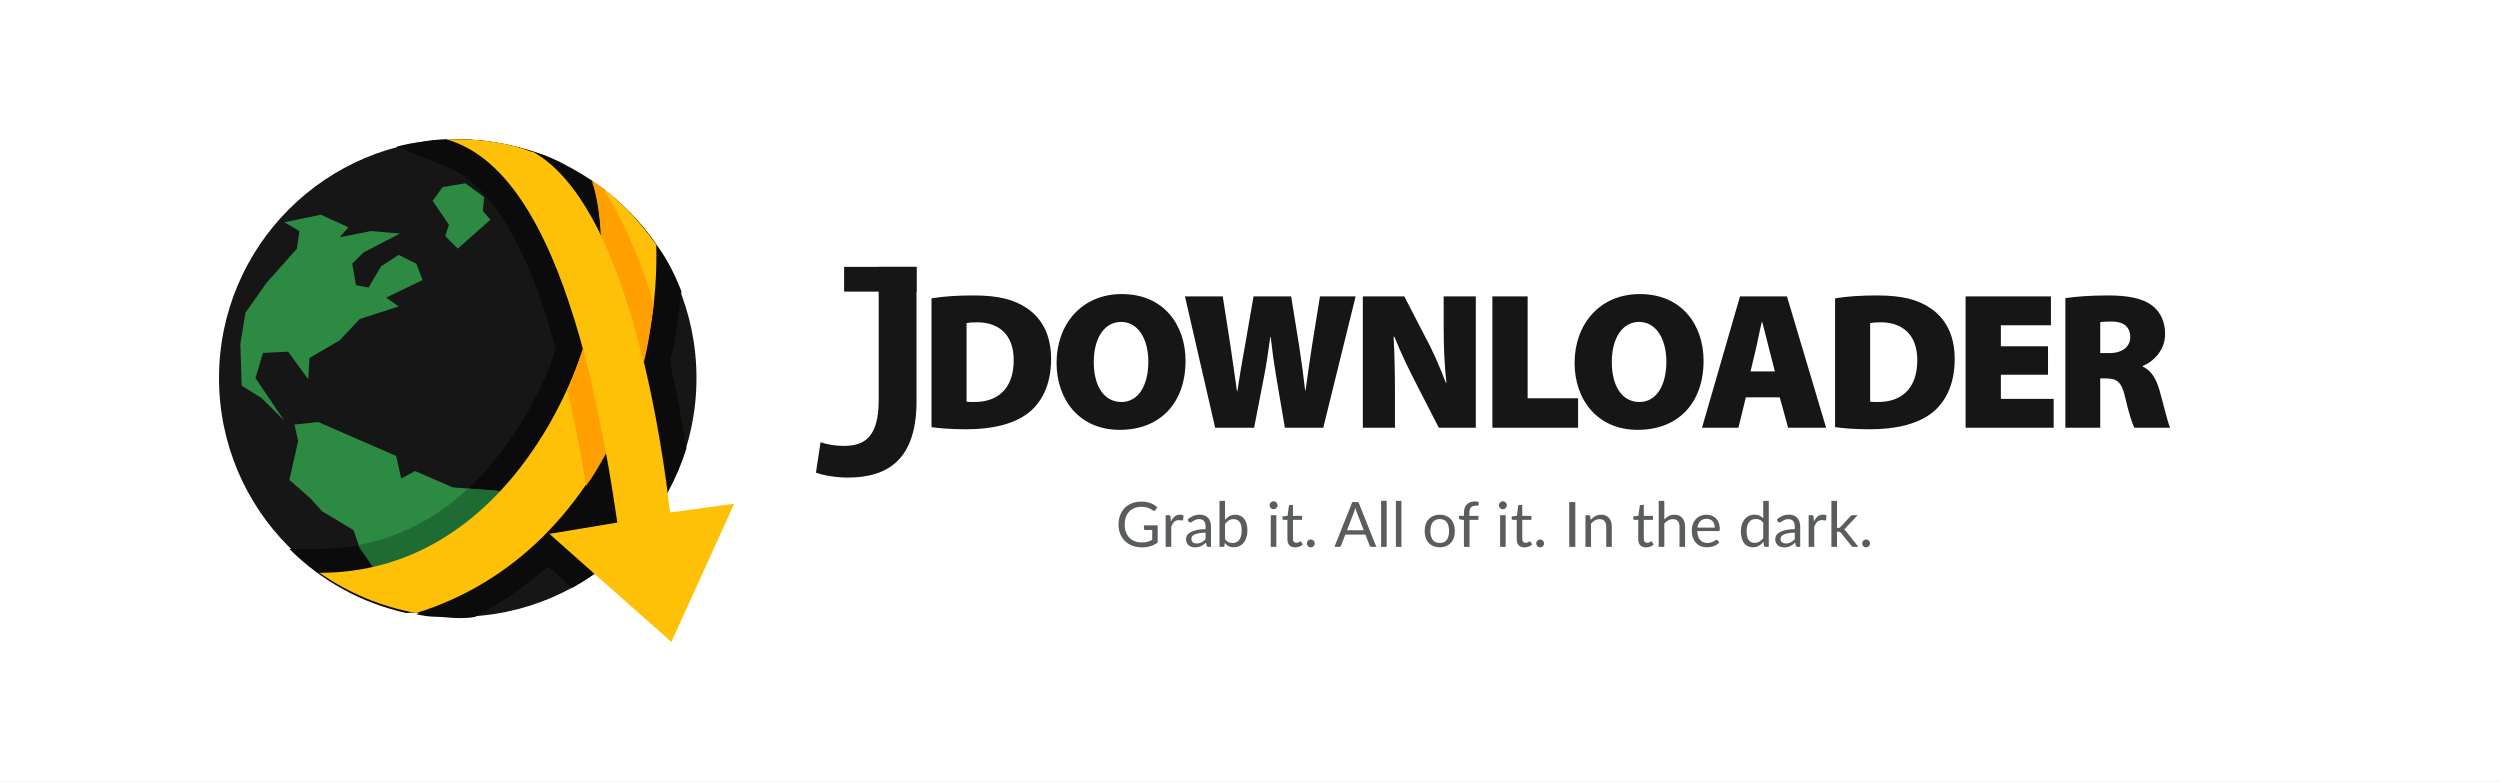
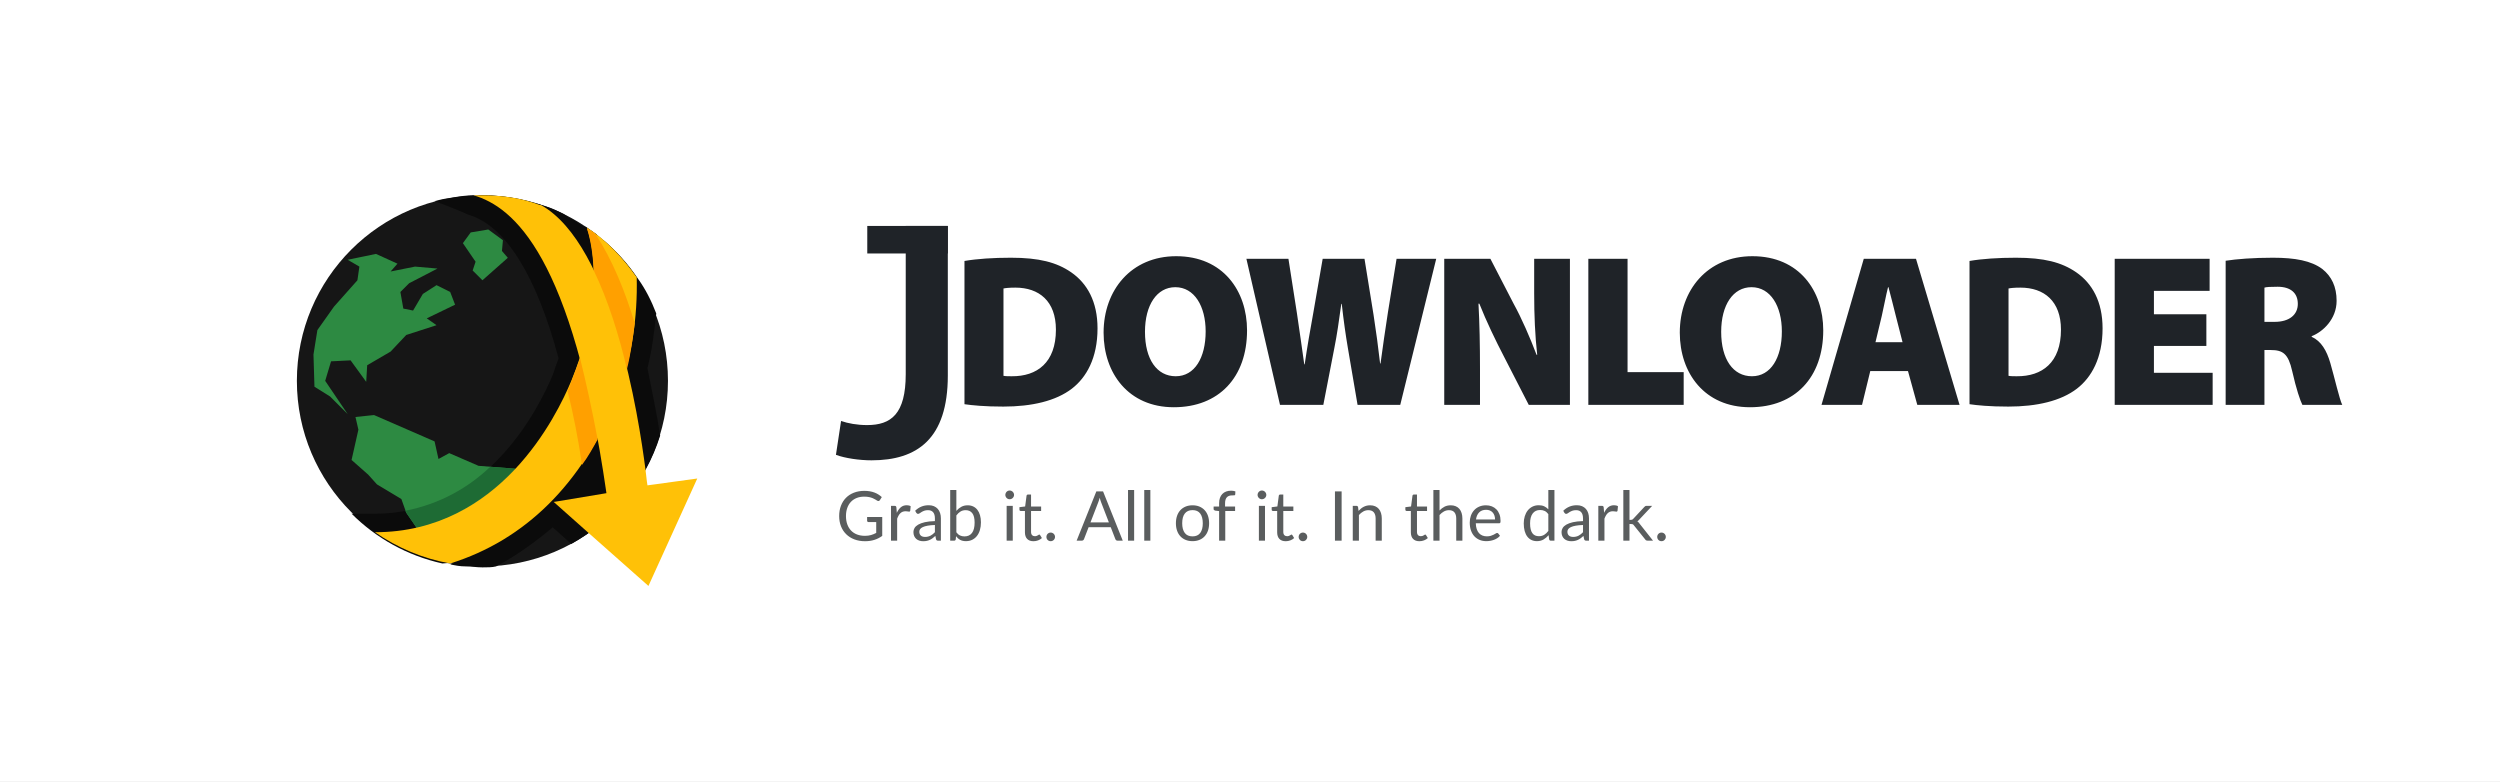
<svg xmlns="http://www.w3.org/2000/svg" width="1600" height="500" viewBox="0 0 1600 500" role="img" aria-label="JDownloader">
  <rect width="1600" height="500" fill="#ffffff" />
-   <svg x="108.0" y="57.0" width="386" height="386" viewBox="0 0 48 48">
+   <svg x="165.0" y="100.0" width="300" height="300" viewBox="0 0 48 48">
    <path fill="#161616" d="M23 4A19 19 0 1 0 23 42A19 19 0 1 0 23 4Z" />
    <path fill="#0b0b0b" d="M30.2,38l1.9,1.7c4.3-2.4,7.6-6.3,9.1-11.1c-0.3-2-0.8-4.4-1.3-6.9c0.5-2,0.7-3.8,0.9-5.6c-0.5-1.3-1.1-2.5-1.9-3.6c0,0,0,0,0,0c-1-1.5-2.2-2.8-3.5-3.9c-0.2,0-0.5-0.2-0.7-0.6c-0.3-0.2-0.6-0.4-0.9-0.6c0,0,0,0,0,0c0,0,0,0,0,0c-0.1-0.1-0.3-0.2-0.4-0.2c0,0,0,0,0,0c-0.4-0.2-0.8-0.5-1.1-0.7c-0.2-0.1-0.5-0.2-0.7-0.4c-0.1-0.1-0.2-0.1-0.3-0.2c0,0,0,0,0,0l0,0c-0.6-0.3-1.2-0.6-1.9-0.8c0,0,0,0,0,0C27.2,4.4,25.2,4,23,4c-0.1,0-0.2,0-0.3,0c-0.2,0.1-0.4,0.1-0.6,0c0,0,0,0,0,0c-0.7,0-1.4,0.1-2,0.2c0,0,0,0,0,0c-0.7,0.1-1.3,0.2-2,0.4C20.3,5.4,21.6,6,21.6,6c3.7,1.1,6.9,6.1,9.2,14.7c-0.2,0.5-0.4,1.1-0.6,1.7c-1.4,3.3-6.7,14.2-18.2,14.2l-2.4,0c0,0,0,0,0,0c2.5,2.5,5.7,4.3,9.3,5.1c1.1-0.1,1.5-0.1,0.8,0.1c0,0,0,0,0,0c0.5,0.1,1,0.2,1.6,0.2c0.6,0,1.1,0.1,1.7,0.1c0.5,0,1,0,1.4-0.1C26.5,40.9,28.4,39.5,30.2,38z" />
    <path fill="#2d8a42" d="M9.2,26.4l-1.8-1.8l-1.6-1l-0.1-3.3l0.4-2.5l1.7-2.4l2.4-2.7l0.2-1.4l-1.2-0.7l2.9-0.6l2.2,1l-0.7,0.8l2.5-0.5l2.3,0.2L15.5,13l-0.9,0.9l0.3,1.7l1,0.2l1-1.7l1.4-0.9l1.4,0.7l0.5,1.3l-2.9,1.4l1,0.7l-3.1,1L13.6,20l-2.4,1.4l-0.1,1.7l-1.6-2.2l-2,0.1l-0.6,2L9.2,26.4z M21.8,7.8l-0.8,1.1l1.3,1.9l-0.3,0.9l1,1l2.6-2.3l-0.6-0.7l0.1-1.1l-1.5-1.1L21.8,7.8z M14.7,35.1l0.5,1.4l1.1,1.6c4.3-1,7.6-3.4,10.1-6.1l-3.8-0.3l-3-1.3L18.5,31l-0.4-1.8l-6.2-2.7L10,26.7l0.3,1.3l-0.7,3.1l1.7,1.5l0.9,1L14.7,35.1z" />
    <path fill="#1e6b34" d="M26.4,32l-2.6-0.2c-2.2,2.1-5.1,3.8-8.7,4.5l0.1,0.2l1.1,1.6C20.6,37,24,34.6,26.4,32z" />
    <path fill="#FFC107" d="M36.7,24.9c1.6-4,2.2-8.5,2.1-12.5c-1.4-2-3.1-3.8-5.1-5.1c1.2,3.5,1,9.4-1.6,15.7c-1.5,3.6-7.3,15.5-20.1,15.5c2.3,1.6,4.9,2.7,7.7,3.2C27.4,39.3,33.2,33.5,36.7,24.9z" />
    <path fill="#FFC107" d="M45,33l-5,11l-6.1-5.4l-3.6-3.2l5.4-0.9C32.2,10.2,26.2,5.2,22.1,4c0.3,0,0.6,0,0.9,0c2.1,0,4.1,0.3,5.9,1L29,5c7.3,4.1,10,21.7,10.7,27.1c0.1,1,0.2,1.6,0.2,1.6L45,33z" />
    <path fill="#FFA000" d="M34.8,29c-0.5,0.9-1,1.8-1.6,2.6c-0.4-2.7-0.9-5.3-1.5-7.6c0.2-0.3,0.3-0.6,0.4-0.9c0.3-0.8,0.6-1.6,0.9-2.4C33.6,23.1,34.2,25.8,34.8,29z M38.6,17.1c-1-3.3-2.3-6.5-4-9.1c0,0-0.1-0.1-0.1-0.1c-0.3-0.2-0.5-0.4-0.8-0.5c0.4,1.2,0.6,2.6,0.7,4.3c1.5,3.1,2.6,6.7,3.4,10.1C38.2,20.2,38.4,18.6,38.6,17.1z" />
  </svg>
-   <g transform="translate(522.00 138.70) scale(0.65624)">
-     <path d="M61.50 178.80C61.50 213.90 48.60 223.50 27.60 223.50C18.90 223.50 10.80 222.00 4.80 219.90L0.30 249.60C8.40 252.60 21.00 254.40 31.50 254.40C71.40 254.40 98.40 235.80 98.40 180.00L98.40 48.90L61.50 48.90ZM113.00 205.20C119.46 206.15 130.67 207.29 147.01 207.29C172.09 207.29 193.18 202.35 207.24 191.52C219.78 181.83 229.66 164.92 229.66 138.70C229.66 115.14 220.54 99.18 206.48 89.49C193.75 80.75 178.36 76.76 153.66 76.76C138.46 76.76 123.83 77.71 113.00 79.61ZM147.20 103.74C148.91 103.36 152.33 102.98 157.65 102.98C178.36 102.98 193.18 114.76 193.18 139.84C193.18 168.72 176.65 180.88 154.42 180.69C152.14 180.69 148.91 180.69 147.20 180.31ZM298.63 75.43C259.30 75.43 234.98 105.07 234.98 142.50C234.98 178.03 256.83 207.86 296.54 207.86C336.06 207.86 360.76 181.64 360.76 140.41C360.76 106.02 339.86 75.43 298.63 75.43ZM297.87 102.60C314.59 102.60 324.47 119.32 324.47 141.36C324.47 164.54 314.78 180.69 298.25 180.69C281.72 180.69 271.27 165.87 271.27 141.74C271.27 118.18 281.72 102.60 297.87 102.60ZM427.64 205.77L437.33 155.80C439.61 144.40 441.32 132.43 443.41 117.23L443.79 117.23C445.50 132.43 447.21 144.40 449.11 155.61L457.66 205.77L495.09 205.77L526.63 77.71L491.86 77.71L484.26 124.83C481.98 139.84 479.70 155.04 477.80 169.48L477.42 169.48C475.71 154.85 474.00 141.74 471.72 127.11L463.74 77.71L427.07 77.71L418.90 124.83C416.05 140.41 413.39 155.80 411.30 170.24L410.92 170.24C409.02 157.13 406.74 140.03 404.46 125.21L397.05 77.71L360.19 77.71L389.64 205.77ZM565.01 205.77L565.01 174.42C565.01 153.52 564.63 134.33 563.68 117.04L564.44 117.04C570.52 132.43 578.88 149.72 585.91 163.21L607.76 205.77L643.86 205.77L643.86 77.71L612.51 77.71L612.51 107.92C612.51 127.11 613.27 144.97 615.17 161.88L614.60 161.88C608.90 146.87 601.49 129.77 594.46 117.04L574.13 77.71L533.66 77.71L533.66 205.77ZM660.00 205.77L743.60 205.77L743.60 177.08L694.39 177.08L694.39 77.71L660.00 77.71ZM803.84 75.43C764.51 75.43 740.19 105.07 740.19 142.50C740.19 178.03 762.04 207.86 801.75 207.86C841.27 207.86 865.97 181.64 865.97 140.41C865.97 106.02 845.07 75.43 803.84 75.43ZM803.08 102.60C819.80 102.60 829.68 119.32 829.68 141.36C829.68 164.54 819.99 180.69 803.46 180.69C786.93 180.69 776.48 165.87 776.48 141.74C776.48 118.18 786.93 102.60 803.08 102.60ZM940.26 176.13L948.43 205.77L985.48 205.77L947.29 77.71L901.50 77.71L864.45 205.77L899.98 205.77L907.20 176.13ZM911.76 150.86L917.27 127.87C918.98 120.65 920.88 110.01 922.78 102.60L923.16 102.60C925.25 110.01 927.72 120.65 929.62 127.87L935.51 150.86ZM994.22 205.20C1000.68 206.15 1011.89 207.29 1028.23 207.29C1053.31 207.29 1074.40 202.35 1088.46 191.52C1101.00 181.83 1110.88 164.92 1110.88 138.70C1110.88 115.14 1101.76 99.18 1087.70 89.49C1074.97 80.75 1059.58 76.76 1034.88 76.76C1019.68 76.76 1005.05 77.71 994.22 79.61ZM1028.42 103.74C1030.13 103.36 1033.55 102.98 1038.87 102.98C1059.58 102.98 1074.40 114.76 1074.40 139.84C1074.40 168.72 1057.87 180.88 1035.64 180.69C1033.36 180.69 1030.13 180.69 1028.42 180.31ZM1201.89 126.35L1155.91 126.35L1155.91 105.83L1204.74 105.83L1204.74 77.71L1121.52 77.71L1121.52 205.77L1207.40 205.77L1207.40 177.65L1155.91 177.65L1155.91 154.09L1201.89 154.09ZM1218.80 205.77L1252.81 205.77L1252.81 157.70L1258.32 157.70C1268.96 157.70 1273.71 160.93 1277.13 176.13C1280.74 192.09 1284.16 201.97 1286.06 205.77L1321.02 205.77C1318.55 200.83 1314.37 182.21 1310.57 169.10C1307.34 158.08 1302.59 149.91 1294.23 146.11L1294.23 145.54C1304.11 141.74 1316.08 130.53 1316.08 114.57C1316.08 102.22 1311.71 93.10 1303.54 86.64C1293.85 79.42 1279.79 76.76 1260.22 76.76C1243.12 76.76 1228.49 77.90 1218.80 79.42ZM1252.81 102.98C1254.52 102.41 1257.94 102.22 1264.40 102.22C1275.80 102.22 1282.07 107.73 1282.07 117.23C1282.07 126.73 1274.66 133.00 1261.74 133.00L1252.81 133.00Z" fill="#161616" />
-     <path d="M27.78 48.9 h70.62 v24.14 h-70.62 Z" fill="#161616" />
+   <g transform="translate(534.78 108.91) scale(0.72993)">
+     <path d="M61.50 178.80C61.50 213.90 48.60 223.50 27.60 223.50C18.90 223.50 10.80 222.00 4.80 219.90L0.30 249.60C8.40 252.60 21.00 254.40 31.50 254.40C71.40 254.40 98.40 235.80 98.40 180.00L98.40 48.90L61.50 48.90ZM113.00 205.20C119.46 206.15 130.67 207.29 147.01 207.29C172.09 207.29 193.18 202.35 207.24 191.52C219.78 181.83 229.66 164.92 229.66 138.70C229.66 115.14 220.54 99.18 206.48 89.49C193.75 80.75 178.36 76.76 153.66 76.76C138.46 76.76 123.83 77.71 113.00 79.61ZM147.20 103.74C148.91 103.36 152.33 102.98 157.65 102.98C178.36 102.98 193.18 114.76 193.18 139.84C193.18 168.72 176.65 180.88 154.42 180.69C152.14 180.69 148.91 180.69 147.20 180.31ZM298.63 75.43C259.30 75.43 234.98 105.07 234.98 142.50C234.98 178.03 256.83 207.86 296.54 207.86C336.06 207.86 360.76 181.64 360.76 140.41C360.76 106.02 339.86 75.43 298.63 75.43ZM297.87 102.60C314.59 102.60 324.47 119.32 324.47 141.36C324.47 164.54 314.78 180.69 298.25 180.69C281.72 180.69 271.27 165.87 271.27 141.74C271.27 118.18 281.72 102.60 297.87 102.60ZM427.64 205.77L437.33 155.80C439.61 144.40 441.32 132.43 443.41 117.23L443.79 117.23C445.50 132.43 447.21 144.40 449.11 155.61L457.66 205.77L495.09 205.77L526.63 77.71L491.86 77.71L484.26 124.83C481.98 139.84 479.70 155.04 477.80 169.48L477.42 169.48C475.71 154.85 474.00 141.74 471.72 127.11L463.74 77.71L427.07 77.71L418.90 124.83C416.05 140.41 413.39 155.80 411.30 170.24L410.92 170.24C409.02 157.13 406.74 140.03 404.46 125.21L397.05 77.71L360.19 77.71L389.64 205.77ZM565.01 205.77L565.01 174.42C565.01 153.52 564.63 134.33 563.68 117.04L564.44 117.04C570.52 132.43 578.88 149.72 585.91 163.21L607.76 205.77L643.86 205.77L643.86 77.71L612.51 77.71L612.51 107.92C612.51 127.11 613.27 144.97 615.17 161.88L614.60 161.88C608.90 146.87 601.49 129.77 594.46 117.04L574.13 77.71L533.66 77.71L533.66 205.77ZM660.00 205.77L743.60 205.77L743.60 177.08L694.39 177.08L694.39 77.71L660.00 77.71ZM803.84 75.43C764.51 75.43 740.19 105.07 740.19 142.50C740.19 178.03 762.04 207.86 801.75 207.86C841.27 207.86 865.97 181.64 865.97 140.41C865.97 106.02 845.07 75.43 803.84 75.43ZM803.08 102.60C819.80 102.60 829.68 119.32 829.68 141.36C829.68 164.54 819.99 180.69 803.46 180.69C786.93 180.69 776.48 165.87 776.48 141.74C776.48 118.18 786.93 102.60 803.08 102.60ZM940.26 176.13L948.43 205.77L985.48 205.77L947.29 77.71L901.50 77.71L864.45 205.77L899.98 205.77L907.20 176.13ZM911.76 150.86L917.27 127.87C918.98 120.65 920.88 110.01 922.78 102.60L923.16 102.60C925.25 110.01 927.72 120.65 929.62 127.87L935.51 150.86ZM994.22 205.20C1000.68 206.15 1011.89 207.29 1028.23 207.29C1053.31 207.29 1074.40 202.35 1088.46 191.52C1101.00 181.83 1110.88 164.92 1110.88 138.70C1110.88 115.14 1101.76 99.18 1087.70 89.49C1074.97 80.75 1059.58 76.76 1034.88 76.76C1019.68 76.76 1005.05 77.71 994.22 79.61ZM1028.42 103.74C1030.13 103.36 1033.55 102.98 1038.87 102.98C1059.58 102.98 1074.40 114.76 1074.40 139.84C1074.40 168.72 1057.87 180.88 1035.64 180.69C1033.36 180.69 1030.13 180.69 1028.42 180.31ZM1201.89 126.35L1155.91 126.35L1155.91 105.83L1204.74 105.83L1204.74 77.71L1121.52 77.71L1121.52 205.77L1207.40 205.77L1207.40 177.65L1155.91 177.65L1155.91 154.09L1201.89 154.09ZM1218.80 205.77L1252.81 205.77L1252.81 157.70L1258.32 157.70C1268.96 157.70 1273.71 160.93 1277.13 176.13C1280.74 192.09 1284.16 201.97 1286.06 205.77L1321.02 205.77C1318.55 200.83 1314.37 182.21 1310.57 169.10C1307.34 158.08 1302.59 149.91 1294.23 146.11L1294.23 145.54C1304.11 141.74 1316.08 130.53 1316.08 114.57C1316.08 102.22 1311.71 93.10 1303.54 86.64C1293.85 79.42 1279.79 76.76 1260.22 76.76C1243.12 76.76 1228.49 77.90 1218.80 79.42ZM1252.81 102.98C1254.52 102.41 1257.94 102.22 1264.40 102.22C1275.80 102.22 1282.07 107.73 1282.07 117.23C1282.07 126.73 1274.66 133.00 1261.74 133.00L1252.81 133.00Z" fill="#1f2328" />
+     <path d="M27.78 48.9 h70.62 v24.14 h-70.62 Z" fill="#1f2328" />
  </g>
-   <path d="M732.12 336.22L740.92 336.22L740.92 347.22Q738.76 348.78 736.31 349.55Q733.86 350.32 730.94 350.32L730.94 350.32Q727.48 350.32 724.70 349.25Q721.92 348.18 719.95 346.25Q717.98 344.32 716.92 341.62Q715.86 338.92 715.86 335.68L715.86 335.68Q715.86 332.40 716.89 329.70Q717.92 327.00 719.82 325.07Q721.72 323.14 724.44 322.08Q727.16 321.02 730.52 321.02L730.52 321.02Q732.22 321.02 733.68 321.27Q735.14 321.52 736.38 321.99Q737.62 322.46 738.68 323.13Q739.74 323.80 740.66 324.64L740.66 324.64L739.56 326.40Q739.30 326.80 738.89 326.91Q738.48 327.02 737.98 326.72L737.98 326.72Q737.50 326.44 736.88 326.04Q736.26 325.64 735.37 325.27Q734.48 324.90 733.27 324.64Q732.06 324.38 730.40 324.38L730.40 324.38Q727.98 324.38 726.02 325.17Q724.06 325.96 722.68 327.43Q721.30 328.90 720.56 330.99Q719.82 333.08 719.82 335.68L719.82 335.68Q719.82 338.38 720.59 340.51Q721.36 342.64 722.79 344.13Q724.22 345.62 726.26 346.40Q728.30 347.18 730.84 347.18L730.84 347.18Q732.84 347.18 734.39 346.73Q735.94 346.28 737.42 345.48L737.42 345.48L737.42 339.18L732.96 339.18Q732.58 339.18 732.35 338.96Q732.12 338.74 732.12 338.42L732.12 338.42L732.12 336.22ZM749.16 330.72L749.40 333.80Q750.36 331.72 751.76 330.55Q753.16 329.38 755.18 329.38L755.18 329.38Q755.82 329.38 756.41 329.52Q757.00 329.66 757.46 329.96L757.46 329.96L757.20 332.62Q757.08 333.12 756.60 333.12L756.60 333.12Q756.32 333.12 755.78 333.00Q755.24 332.88 754.56 332.88L754.56 332.88Q753.60 332.88 752.85 333.16Q752.10 333.44 751.51 333.99Q750.92 334.54 750.45 335.35Q749.98 336.16 749.60 337.20L749.60 337.20L749.60 350.00L746.02 350.00L746.02 329.74L748.06 329.74Q748.64 329.74 748.86 329.96Q749.08 330.18 749.16 330.72L749.16 330.72ZM771.56 345.08L771.56 340.88Q769.10 340.96 767.37 341.27Q765.64 341.58 764.55 342.08Q763.46 342.58 762.97 343.26Q762.48 343.94 762.48 344.78L762.48 344.78Q762.48 345.58 762.74 346.16Q763.00 346.74 763.45 347.11Q763.90 347.48 764.51 347.65Q765.12 347.82 765.82 347.82L765.82 347.82Q766.76 347.82 767.54 347.63Q768.32 347.44 769.01 347.08Q769.70 346.72 770.33 346.22Q770.96 345.72 771.56 345.08L771.56 345.08ZM760.70 333.74L760.06 332.60Q761.74 330.98 763.68 330.18Q765.62 329.38 767.98 329.38L767.98 329.38Q769.68 329.38 771.00 329.94Q772.32 330.50 773.22 331.50Q774.12 332.50 774.58 333.92Q775.04 335.34 775.04 337.04L775.04 337.04L775.04 350.00L773.46 350.00Q772.94 350.00 772.66 349.83Q772.38 349.66 772.22 349.16L772.22 349.16L771.82 347.24Q771.02 347.98 770.26 348.55Q769.50 349.12 768.66 349.51Q767.82 349.90 766.87 350.11Q765.92 350.32 764.76 350.32L764.76 350.32Q763.58 350.32 762.54 349.99Q761.50 349.66 760.73 349.00Q759.96 348.34 759.51 347.33Q759.06 346.32 759.06 344.94L759.06 344.94Q759.06 343.74 759.72 342.63Q760.38 341.52 761.86 340.66Q763.34 339.80 765.72 339.25Q768.10 338.70 771.56 338.62L771.56 338.62L771.56 337.04Q771.56 334.68 770.54 333.47Q769.52 332.26 767.56 332.26L767.56 332.26Q766.24 332.26 765.35 332.59Q764.46 332.92 763.81 333.33Q763.16 333.74 762.69 334.07Q762.22 334.40 761.76 334.40L761.76 334.40Q761.40 334.40 761.14 334.21Q760.88 334.02 760.70 333.74L760.70 333.74ZM784.04 335.32L784.04 345.12Q785.02 346.44 786.19 346.98Q787.36 347.52 788.76 347.52L788.76 347.52Q791.62 347.52 793.14 345.50Q794.66 343.48 794.66 339.48L794.66 339.48Q794.66 335.76 793.31 334.01Q791.96 332.26 789.46 332.26L789.46 332.26Q787.72 332.26 786.43 333.06Q785.14 333.86 784.04 335.32L784.04 335.32ZM784.04 320.54L784.04 332.66Q785.32 331.18 786.93 330.30Q788.54 329.42 790.64 329.42L790.64 329.42Q792.42 329.42 793.85 330.10Q795.28 330.78 796.28 332.07Q797.28 333.36 797.81 335.20Q798.34 337.04 798.34 339.34L798.34 339.34Q798.34 341.80 797.74 343.82Q797.14 345.84 796.01 347.27Q794.88 348.70 793.26 349.49Q791.64 350.28 789.62 350.28L789.62 350.28Q787.62 350.28 786.25 349.53Q784.88 348.78 783.86 347.40L783.86 347.40L783.68 349.24Q783.52 350.00 782.76 350.00L782.76 350.00L780.46 350.00L780.46 320.54L784.04 320.54ZM813.30 329.74L816.86 329.74L816.86 350.00L813.30 350.00L813.30 329.74ZM817.62 323.38L817.62 323.38Q817.62 323.90 817.41 324.35Q817.20 324.80 816.85 325.15Q816.50 325.50 816.03 325.70Q815.56 325.90 815.04 325.90L815.04 325.90Q814.52 325.90 814.07 325.70Q813.62 325.50 813.28 325.15Q812.94 324.80 812.74 324.35Q812.54 323.90 812.54 323.38L812.54 323.38Q812.54 322.86 812.74 322.39Q812.94 321.92 813.28 321.57Q813.62 321.22 814.07 321.02Q814.52 320.82 815.04 320.82L815.04 320.82Q815.56 320.82 816.03 321.02Q816.50 321.22 816.85 321.57Q817.20 321.92 817.41 322.39Q817.62 322.86 817.62 323.38ZM828.92 350.32L828.92 350.32Q826.52 350.32 825.23 348.98Q823.94 347.64 823.94 345.12L823.94 345.12L823.94 332.72L821.50 332.72Q821.18 332.72 820.96 332.53Q820.74 332.34 820.74 331.94L820.74 331.94L820.74 330.52L824.06 330.10L824.88 323.84Q824.94 323.54 825.15 323.35Q825.36 323.16 825.70 323.16L825.70 323.16L827.50 323.16L827.50 330.14L833.36 330.14L833.36 332.72L827.50 332.72L827.50 344.88Q827.50 346.16 828.12 346.78Q828.74 347.40 829.72 347.40L829.72 347.40Q830.28 347.40 830.69 347.25Q831.10 347.10 831.40 346.92Q831.70 346.74 831.91 346.59Q832.12 346.44 832.28 346.44L832.28 346.44Q832.56 346.44 832.78 346.78L832.78 346.78L833.82 348.48Q832.90 349.34 831.60 349.83Q830.30 350.32 828.92 350.32ZM836.44 347.80L836.44 347.80Q836.44 347.28 836.63 346.82Q836.82 346.36 837.15 346.02Q837.48 345.68 837.94 345.48Q838.40 345.28 838.92 345.28L838.92 345.28Q839.44 345.28 839.90 345.48Q840.36 345.68 840.70 346.02Q841.04 346.36 841.24 346.82Q841.44 347.28 841.44 347.80L841.44 347.80Q841.44 348.34 841.24 348.79Q841.04 349.24 840.70 349.58Q840.36 349.92 839.90 350.11Q839.44 350.30 838.92 350.30L838.92 350.30Q838.40 350.30 837.94 350.11Q837.48 349.92 837.15 349.58Q836.82 349.24 836.63 348.79Q836.44 348.34 836.44 347.80ZM862.08 339.36L872.78 339.36L868.28 327.70Q868.08 327.18 867.86 326.49Q867.64 325.80 867.44 325.02L867.44 325.02Q867.02 326.64 866.58 327.72L866.58 327.72L862.08 339.36ZM869.40 321.34L880.86 350.00L877.86 350.00Q877.34 350.00 877.02 349.74Q876.70 349.48 876.54 349.08L876.54 349.08L873.86 342.16L861.00 342.16L858.32 349.08Q858.20 349.44 857.86 349.72Q857.52 350.00 857.02 350.00L857.02 350.00L854.02 350.00L865.48 321.34L869.40 321.34ZM883.92 320.54L887.48 320.54L887.48 350.00L883.92 350.00L883.92 320.54ZM893.36 320.54L896.92 320.54L896.92 350.00L893.36 350.00L893.36 320.54ZM921.46 329.42L921.46 329.42Q923.68 329.42 925.46 330.16Q927.24 330.90 928.50 332.26Q929.76 333.62 930.43 335.55Q931.10 337.48 931.10 339.86L931.10 339.86Q931.10 342.26 930.43 344.18Q929.76 346.10 928.50 347.46Q927.24 348.82 925.46 349.55Q923.68 350.28 921.46 350.28L921.46 350.28Q919.22 350.28 917.43 349.55Q915.64 348.82 914.38 347.46Q913.12 346.10 912.45 344.18Q911.78 342.26 911.78 339.86L911.78 339.86Q911.78 337.48 912.45 335.55Q913.12 333.62 914.38 332.26Q915.64 330.90 917.43 330.16Q919.22 329.42 921.46 329.42ZM921.46 347.50L921.46 347.50Q924.46 347.50 925.94 345.49Q927.42 343.48 927.42 339.88L927.42 339.88Q927.42 336.26 925.94 334.24Q924.46 332.22 921.46 332.22L921.46 332.22Q919.94 332.22 918.81 332.74Q917.68 333.26 916.93 334.24Q916.18 335.22 915.81 336.65Q915.44 338.08 915.44 339.88L915.44 339.88Q915.44 343.48 916.93 345.49Q918.42 347.50 921.46 347.50ZM940.50 350.00L936.92 350.00L936.92 332.78L934.68 332.52Q934.26 332.42 933.99 332.21Q933.72 332.00 933.72 331.60L933.72 331.60L933.72 330.14L936.92 330.14L936.92 328.18Q936.92 326.44 937.41 325.09Q937.90 323.74 938.81 322.81Q939.72 321.88 941.00 321.40Q942.28 320.92 943.88 320.92L943.88 320.92Q945.24 320.92 946.38 321.32L946.38 321.32L946.30 323.10Q946.26 323.58 945.77 323.62Q945.28 323.66 944.46 323.66L944.46 323.66Q943.54 323.66 942.79 323.90Q942.04 324.14 941.50 324.68Q940.96 325.22 940.67 326.10Q940.38 326.98 940.38 328.28L940.38 328.28L940.38 330.14L946.22 330.14L946.22 332.72L940.50 332.72L940.50 350.00ZM960.06 329.74L963.62 329.74L963.62 350.00L960.06 350.00L960.06 329.74ZM964.38 323.38L964.38 323.38Q964.38 323.90 964.17 324.35Q963.96 324.80 963.61 325.15Q963.26 325.50 962.79 325.70Q962.32 325.90 961.80 325.90L961.80 325.90Q961.28 325.90 960.83 325.70Q960.38 325.50 960.04 325.15Q959.70 324.80 959.50 324.35Q959.30 323.90 959.30 323.38L959.30 323.38Q959.30 322.86 959.50 322.39Q959.70 321.92 960.04 321.57Q960.38 321.22 960.83 321.02Q961.28 320.82 961.80 320.82L961.80 320.82Q962.32 320.82 962.79 321.02Q963.26 321.22 963.61 321.57Q963.96 321.92 964.17 322.39Q964.38 322.86 964.38 323.38ZM975.68 350.32L975.68 350.32Q973.28 350.32 971.99 348.98Q970.70 347.64 970.70 345.12L970.70 345.12L970.70 332.72L968.26 332.72Q967.94 332.72 967.72 332.53Q967.50 332.34 967.50 331.94L967.50 331.94L967.50 330.52L970.82 330.10L971.64 323.84Q971.70 323.54 971.91 323.35Q972.12 323.16 972.46 323.16L972.46 323.16L974.26 323.16L974.26 330.14L980.12 330.14L980.12 332.72L974.26 332.72L974.26 344.88Q974.26 346.16 974.88 346.78Q975.50 347.40 976.48 347.40L976.48 347.40Q977.04 347.40 977.45 347.25Q977.86 347.10 978.16 346.92Q978.46 346.74 978.67 346.59Q978.88 346.44 979.04 346.44L979.04 346.44Q979.32 346.44 979.54 346.78L979.54 346.78L980.58 348.48Q979.66 349.34 978.36 349.83Q977.06 350.32 975.68 350.32ZM983.20 347.80L983.20 347.80Q983.20 347.28 983.39 346.82Q983.58 346.36 983.91 346.02Q984.24 345.68 984.70 345.48Q985.16 345.28 985.68 345.28L985.68 345.28Q986.20 345.28 986.66 345.48Q987.12 345.68 987.46 346.02Q987.80 346.36 988.00 346.82Q988.20 347.28 988.20 347.80L988.20 347.80Q988.20 348.34 988.00 348.79Q987.80 349.24 987.46 349.58Q987.12 349.92 986.66 350.11Q986.20 350.30 985.68 350.30L985.68 350.30Q985.16 350.30 984.70 350.11Q984.24 349.92 983.91 349.58Q983.58 349.24 983.39 348.79Q983.20 348.34 983.20 347.80ZM1008.20 321.34L1008.20 350.00L1004.32 350.00L1004.32 321.34L1008.20 321.34ZM1017.76 330.48L1018.04 332.68Q1018.70 331.94 1019.44 331.34Q1020.18 330.74 1021.01 330.31Q1021.84 329.88 1022.77 329.65Q1023.70 329.42 1024.78 329.42L1024.78 329.42Q1026.44 329.42 1027.71 329.97Q1028.98 330.52 1029.83 331.53Q1030.68 332.54 1031.12 333.96Q1031.56 335.38 1031.56 337.10L1031.56 337.10L1031.56 350.00L1027.98 350.00L1027.98 337.10Q1027.98 334.80 1026.93 333.53Q1025.88 332.26 1023.74 332.26L1023.74 332.26Q1022.16 332.26 1020.79 333.02Q1019.42 333.78 1018.26 335.08L1018.26 335.08L1018.26 350.00L1014.68 350.00L1014.68 329.74L1016.82 329.74Q1017.58 329.74 1017.76 330.48L1017.76 330.48ZM1053.46 350.32L1053.46 350.32Q1051.06 350.32 1049.77 348.98Q1048.48 347.64 1048.48 345.12L1048.48 345.12L1048.48 332.72L1046.04 332.72Q1045.72 332.72 1045.50 332.53Q1045.28 332.34 1045.28 331.94L1045.28 331.94L1045.28 330.52L1048.60 330.10L1049.42 323.84Q1049.48 323.54 1049.69 323.35Q1049.90 323.16 1050.24 323.16L1050.24 323.16L1052.04 323.16L1052.04 330.14L1057.90 330.14L1057.90 332.72L1052.04 332.72L1052.04 344.88Q1052.04 346.16 1052.66 346.78Q1053.28 347.40 1054.26 347.40L1054.26 347.40Q1054.82 347.40 1055.23 347.25Q1055.64 347.10 1055.94 346.92Q1056.24 346.74 1056.45 346.59Q1056.66 346.44 1056.82 346.44L1056.82 346.44Q1057.10 346.44 1057.32 346.78L1057.32 346.78L1058.36 348.48Q1057.44 349.34 1056.14 349.83Q1054.84 350.32 1053.46 350.32ZM1065.16 320.54L1065.16 332.44Q1066.46 331.06 1068.04 330.24Q1069.62 329.42 1071.68 329.42L1071.68 329.42Q1073.34 329.42 1074.61 329.97Q1075.88 330.52 1076.73 331.53Q1077.58 332.54 1078.02 333.96Q1078.46 335.38 1078.46 337.10L1078.46 337.10L1078.46 350.00L1074.88 350.00L1074.88 337.10Q1074.88 334.80 1073.83 333.53Q1072.78 332.26 1070.64 332.26L1070.64 332.26Q1069.06 332.26 1067.69 333.02Q1066.32 333.78 1065.16 335.08L1065.16 335.08L1065.16 350.00L1061.58 350.00L1061.58 320.54L1065.16 320.54ZM1086.38 337.66L1097.46 337.66Q1097.46 336.42 1097.11 335.39Q1096.76 334.36 1096.09 333.61Q1095.42 332.86 1094.46 332.45Q1093.50 332.04 1092.28 332.04L1092.28 332.04Q1089.72 332.04 1088.23 333.53Q1086.74 335.02 1086.38 337.66L1086.38 337.66ZM1099.34 345.86L1100.34 347.16Q1099.68 347.96 1098.76 348.55Q1097.84 349.14 1096.79 349.52Q1095.74 349.90 1094.62 350.09Q1093.50 350.28 1092.40 350.28L1092.40 350.28Q1090.30 350.28 1088.53 349.57Q1086.76 348.86 1085.47 347.49Q1084.18 346.12 1083.46 344.10Q1082.74 342.08 1082.74 339.46L1082.74 339.46Q1082.74 337.34 1083.39 335.50Q1084.04 333.66 1085.26 332.31Q1086.48 330.96 1088.24 330.19Q1090.00 329.42 1092.20 329.42L1092.20 329.42Q1094.02 329.42 1095.57 330.03Q1097.12 330.64 1098.25 331.79Q1099.38 332.94 1100.02 334.63Q1100.66 336.32 1100.66 338.48L1100.66 338.48Q1100.66 339.32 1100.48 339.60Q1100.30 339.88 1099.80 339.88L1099.80 339.88L1086.26 339.88Q1086.32 341.80 1086.79 343.22Q1087.26 344.64 1088.10 345.59Q1088.94 346.54 1090.10 347.01Q1091.26 347.48 1092.70 347.48L1092.70 347.48Q1094.04 347.48 1095.01 347.17Q1095.98 346.86 1096.68 346.50Q1097.38 346.14 1097.85 345.83Q1098.32 345.52 1098.66 345.52L1098.66 345.52Q1099.10 345.52 1099.34 345.86L1099.34 345.86ZM1128.46 344.34L1128.46 334.56Q1127.46 333.22 1126.30 332.69Q1125.14 332.16 1123.70 332.16L1123.70 332.16Q1120.88 332.16 1119.36 334.18Q1117.84 336.20 1117.84 339.94L1117.84 339.94Q1117.84 341.92 1118.18 343.33Q1118.52 344.74 1119.18 345.65Q1119.84 346.56 1120.80 346.98Q1121.76 347.40 1122.98 347.40L1122.98 347.40Q1124.74 347.40 1126.05 346.60Q1127.36 345.80 1128.46 344.34L1128.46 344.34ZM1128.46 320.54L1132.02 320.54L1132.02 350.00L1129.90 350.00Q1129.14 350.00 1128.94 349.26L1128.94 349.26L1128.62 346.80Q1127.32 348.36 1125.66 349.32Q1124.00 350.28 1121.82 350.28L1121.82 350.28Q1120.08 350.28 1118.66 349.61Q1117.24 348.94 1116.24 347.64Q1115.24 346.34 1114.70 344.40Q1114.16 342.46 1114.16 339.94L1114.16 339.94Q1114.16 337.70 1114.76 335.77Q1115.36 333.84 1116.48 332.42Q1117.60 331.00 1119.23 330.19Q1120.86 329.38 1122.90 329.38L1122.90 329.38Q1124.76 329.38 1126.09 330.01Q1127.42 330.64 1128.46 331.76L1128.46 331.76L1128.46 320.54ZM1148.64 345.08L1148.64 340.88Q1146.18 340.96 1144.45 341.27Q1142.72 341.58 1141.63 342.08Q1140.54 342.58 1140.05 343.26Q1139.56 343.94 1139.56 344.78L1139.56 344.78Q1139.56 345.58 1139.82 346.16Q1140.08 346.74 1140.53 347.11Q1140.98 347.48 1141.59 347.65Q1142.20 347.82 1142.90 347.82L1142.90 347.82Q1143.84 347.82 1144.62 347.63Q1145.40 347.44 1146.09 347.08Q1146.78 346.72 1147.41 346.22Q1148.04 345.72 1148.64 345.08L1148.64 345.08ZM1137.78 333.74L1137.14 332.60Q1138.82 330.98 1140.76 330.18Q1142.70 329.38 1145.06 329.38L1145.06 329.38Q1146.76 329.38 1148.08 329.94Q1149.40 330.50 1150.30 331.50Q1151.20 332.50 1151.66 333.92Q1152.12 335.34 1152.12 337.04L1152.12 337.04L1152.12 350.00L1150.54 350.00Q1150.02 350.00 1149.74 349.83Q1149.46 349.66 1149.30 349.16L1149.30 349.16L1148.90 347.24Q1148.10 347.98 1147.34 348.55Q1146.58 349.12 1145.74 349.51Q1144.90 349.90 1143.95 350.11Q1143.00 350.32 1141.84 350.32L1141.84 350.32Q1140.66 350.32 1139.62 349.99Q1138.58 349.66 1137.81 349.00Q1137.04 348.34 1136.59 347.33Q1136.14 346.32 1136.14 344.94L1136.14 344.94Q1136.14 343.74 1136.80 342.63Q1137.46 341.52 1138.94 340.66Q1140.42 339.80 1142.80 339.25Q1145.18 338.70 1148.64 338.62L1148.64 338.62L1148.64 337.04Q1148.64 334.68 1147.62 333.47Q1146.60 332.26 1144.64 332.26L1144.64 332.26Q1143.32 332.26 1142.43 332.59Q1141.54 332.92 1140.89 333.33Q1140.24 333.74 1139.77 334.07Q1139.30 334.40 1138.84 334.40L1138.84 334.40Q1138.48 334.40 1138.22 334.21Q1137.96 334.02 1137.78 333.74L1137.78 333.74ZM1160.68 330.72L1160.92 333.80Q1161.88 331.72 1163.28 330.55Q1164.68 329.38 1166.70 329.38L1166.70 329.38Q1167.34 329.38 1167.93 329.52Q1168.52 329.66 1168.98 329.96L1168.98 329.96L1168.72 332.62Q1168.60 333.12 1168.12 333.12L1168.12 333.12Q1167.84 333.12 1167.30 333.00Q1166.76 332.88 1166.08 332.88L1166.08 332.88Q1165.12 332.88 1164.37 333.16Q1163.62 333.44 1163.03 333.99Q1162.44 334.54 1161.97 335.35Q1161.50 336.16 1161.12 337.20L1161.12 337.20L1161.12 350.00L1157.54 350.00L1157.54 329.74L1159.58 329.74Q1160.16 329.74 1160.38 329.96Q1160.60 330.18 1160.68 330.72L1160.68 330.72ZM1172.10 320.54L1175.68 320.54L1175.68 337.88L1176.60 337.88Q1177.00 337.88 1177.27 337.77Q1177.54 337.66 1177.84 337.32L1177.84 337.32L1184.24 330.46Q1184.52 330.12 1184.83 329.93Q1185.14 329.74 1185.66 329.74L1185.66 329.74L1188.88 329.74L1181.42 337.68Q1180.88 338.36 1180.26 338.74L1180.26 338.74Q1180.62 338.98 1180.91 339.29Q1181.20 339.60 1181.46 340.00L1181.46 340.00L1189.38 350.00L1186.20 350.00Q1185.74 350.00 1185.41 349.85Q1185.08 349.70 1184.84 349.30L1184.84 349.30L1178.18 341.00Q1177.88 340.58 1177.59 340.45Q1177.30 340.32 1176.70 340.32L1176.70 340.32L1175.68 340.32L1175.68 350.00L1172.10 350.00L1172.10 320.54ZM1191.82 347.80L1191.82 347.80Q1191.82 347.28 1192.01 346.82Q1192.20 346.36 1192.53 346.02Q1192.86 345.68 1193.32 345.48Q1193.78 345.28 1194.30 345.28L1194.30 345.28Q1194.82 345.28 1195.28 345.48Q1195.74 345.68 1196.08 346.02Q1196.42 346.36 1196.62 346.82Q1196.82 347.28 1196.82 347.80L1196.82 347.80Q1196.82 348.34 1196.62 348.79Q1196.42 349.24 1196.08 349.58Q1195.74 349.92 1195.28 350.11Q1194.82 350.30 1194.30 350.30L1194.30 350.30Q1193.78 350.30 1193.32 350.11Q1192.86 349.92 1192.53 349.58Q1192.20 349.24 1192.01 348.79Q1191.82 348.34 1191.82 347.80Z" fill="#5a5d5e" />
+   <path d="M554.95 330.87L564.63 330.87L564.63 342.97Q562.26 344.69 559.56 345.53Q556.87 346.38 553.66 346.38L553.66 346.38Q549.85 346.38 546.79 345.20Q543.73 344.03 541.57 341.90Q539.40 339.78 538.23 336.81Q537.07 333.84 537.07 330.28L537.07 330.28Q537.07 326.67 538.20 323.70Q539.33 320.73 541.42 318.61Q543.51 316.48 546.51 315.32Q549.50 314.15 553.19 314.15L553.19 314.15Q555.06 314.15 556.67 314.43Q558.28 314.70 559.64 315.22Q561.00 315.73 562.17 316.47Q563.34 317.21 564.35 318.13L564.35 318.13L563.14 320.07Q562.85 320.51 562.40 320.63Q561.95 320.75 561.40 320.42L561.40 320.42Q560.87 320.11 560.19 319.67Q559.51 319.23 558.53 318.83Q557.55 318.42 556.22 318.13Q554.89 317.85 553.06 317.85L553.06 317.85Q550.40 317.85 548.24 318.72Q546.09 319.58 544.57 321.20Q543.05 322.82 542.24 325.12Q541.42 327.42 541.42 330.28L541.42 330.28Q541.42 333.25 542.27 335.59Q543.12 337.93 544.69 339.57Q546.26 341.21 548.51 342.07Q550.75 342.93 553.55 342.93L553.55 342.93Q555.75 342.93 557.45 342.43Q559.16 341.94 560.78 341.06L560.78 341.06L560.78 334.13L555.88 334.13Q555.46 334.13 555.21 333.88Q554.95 333.64 554.95 333.29L554.95 333.29L554.95 330.87ZM573.70 324.82L573.96 328.21Q575.02 325.92 576.56 324.63Q578.10 323.35 580.32 323.35L580.32 323.35Q581.02 323.35 581.67 323.50Q582.32 323.65 582.83 323.98L582.83 323.98L582.54 326.91Q582.41 327.46 581.88 327.46L581.88 327.46Q581.57 327.46 580.98 327.33Q580.39 327.20 579.64 327.20L579.64 327.20Q578.58 327.20 577.76 327.50Q576.93 327.81 576.28 328.42Q575.63 329.02 575.12 329.91Q574.60 330.80 574.18 331.95L574.18 331.95L574.18 346.03L570.24 346.03L570.24 323.74L572.49 323.74Q573.13 323.74 573.37 323.98Q573.61 324.23 573.70 324.82L573.70 324.82ZM598.34 340.62L598.34 336.00Q595.63 336.08 593.73 336.43Q591.83 336.77 590.63 337.32Q589.43 337.87 588.89 338.61Q588.35 339.36 588.35 340.29L588.35 340.29Q588.35 341.17 588.64 341.80Q588.92 342.44 589.42 342.85Q589.91 343.26 590.58 343.44Q591.25 343.63 592.02 343.63L592.02 343.63Q593.06 343.63 593.92 343.42Q594.77 343.21 595.53 342.82Q596.29 342.42 596.99 341.87Q597.68 341.32 598.34 340.62L598.34 340.62ZM586.39 328.14L585.69 326.89Q587.54 325.11 589.67 324.23Q591.80 323.35 594.40 323.35L594.40 323.35Q596.27 323.35 597.72 323.96Q599.17 324.58 600.16 325.68Q601.15 326.78 601.66 328.34Q602.17 329.90 602.17 331.77L602.17 331.77L602.17 346.03L600.43 346.03Q599.86 346.03 599.55 345.84Q599.24 345.65 599.06 345.10L599.06 345.10L598.62 342.99Q597.74 343.81 596.91 344.43Q596.07 345.06 595.15 345.49Q594.22 345.92 593.18 346.15Q592.13 346.38 590.86 346.38L590.86 346.38Q589.56 346.38 588.42 346.02Q587.27 345.65 586.43 344.93Q585.58 344.20 585.08 343.09Q584.59 341.98 584.59 340.46L584.59 340.46Q584.59 339.14 585.31 337.92Q586.04 336.70 587.67 335.75Q589.30 334.81 591.91 334.20Q594.53 333.60 598.34 333.51L598.34 333.51L598.34 331.77Q598.34 329.18 597.22 327.85Q596.09 326.51 593.94 326.51L593.94 326.51Q592.49 326.51 591.51 326.88Q590.53 327.24 589.81 327.69Q589.10 328.14 588.58 328.50Q588.06 328.87 587.56 328.87L587.56 328.87Q587.16 328.87 586.88 328.66Q586.59 328.45 586.39 328.14L586.39 328.14ZM612.07 329.88L612.07 340.66Q613.14 342.11 614.43 342.71Q615.72 343.30 617.26 343.30L617.26 343.30Q620.40 343.30 622.08 341.08Q623.75 338.86 623.75 334.46L623.75 334.46Q623.75 330.36 622.26 328.44Q620.78 326.51 618.03 326.51L618.03 326.51Q616.11 326.51 614.70 327.39Q613.28 328.27 612.07 329.88L612.07 329.88ZM612.07 313.62L612.07 326.95Q613.47 325.33 615.25 324.36Q617.02 323.39 619.33 323.39L619.33 323.39Q621.28 323.39 622.86 324.14Q624.43 324.89 625.53 326.31Q626.63 327.72 627.21 329.75Q627.80 331.77 627.80 334.30L627.80 334.30Q627.80 337.01 627.14 339.23Q626.48 341.45 625.23 343.03Q623.99 344.60 622.21 345.47Q620.43 346.34 618.20 346.34L618.20 346.34Q616.00 346.34 614.50 345.51Q612.99 344.69 611.87 343.17L611.87 343.17L611.67 345.19Q611.49 346.03 610.66 346.03L610.66 346.03L608.13 346.03L608.13 313.62L612.07 313.62ZM644.25 323.74L648.17 323.74L648.17 346.03L644.25 346.03L644.25 323.74ZM649.00 316.75L649.00 316.75Q649.00 317.32 648.77 317.81Q648.54 318.31 648.16 318.69Q647.77 319.08 647.26 319.30Q646.74 319.52 646.17 319.52L646.17 319.52Q645.59 319.52 645.10 319.30Q644.60 319.08 644.23 318.69Q643.86 318.31 643.64 317.81Q643.42 317.32 643.42 316.75L643.42 316.75Q643.42 316.17 643.64 315.66Q643.86 315.14 644.23 314.75Q644.60 314.37 645.10 314.15Q645.59 313.93 646.17 313.93L646.17 313.93Q646.74 313.93 647.26 314.15Q647.77 314.37 648.16 314.75Q648.54 315.14 648.77 315.66Q649.00 316.17 649.00 316.75ZM661.43 346.38L661.43 346.38Q658.79 346.38 657.38 344.91Q655.96 343.43 655.96 340.66L655.96 340.66L655.96 327.02L653.27 327.02Q652.92 327.02 652.68 326.81Q652.44 326.60 652.44 326.16L652.44 326.16L652.44 324.60L656.09 324.14L656.99 317.25Q657.06 316.92 657.29 316.71Q657.52 316.50 657.89 316.50L657.89 316.50L659.87 316.50L659.87 324.18L666.32 324.18L666.32 327.02L659.87 327.02L659.87 340.40Q659.87 341.80 660.55 342.49Q661.24 343.17 662.31 343.17L662.31 343.17Q662.93 343.17 663.38 343.00Q663.83 342.84 664.16 342.64Q664.49 342.44 664.72 342.28Q664.95 342.11 665.13 342.11L665.13 342.11Q665.44 342.11 665.68 342.49L665.68 342.49L666.82 344.36Q665.81 345.30 664.38 345.84Q662.95 346.38 661.43 346.38ZM669.71 343.61L669.71 343.61Q669.71 343.04 669.91 342.53Q670.12 342.02 670.49 341.65Q670.85 341.28 671.36 341.06Q671.86 340.84 672.43 340.84L672.43 340.84Q673.01 340.84 673.51 341.06Q674.02 341.28 674.39 341.65Q674.77 342.02 674.99 342.53Q675.21 343.04 675.21 343.61L675.21 343.61Q675.21 344.20 674.99 344.70Q674.77 345.19 674.39 345.57Q674.02 345.94 673.51 346.15Q673.01 346.36 672.43 346.36L672.43 346.36Q671.86 346.36 671.36 346.15Q670.85 345.94 670.49 345.57Q670.12 345.19 669.91 344.70Q669.71 344.20 669.71 343.61ZM697.91 334.32L709.68 334.32L704.73 321.50Q704.51 320.93 704.27 320.17Q704.03 319.41 703.81 318.55L703.81 318.55Q703.34 320.33 702.86 321.52L702.86 321.52L697.91 334.32ZM705.96 314.50L718.57 346.03L715.27 346.03Q714.70 346.03 714.34 345.74Q713.99 345.46 713.82 345.02L713.82 345.02L710.87 337.40L696.72 337.40L693.77 345.02Q693.64 345.41 693.27 345.72Q692.89 346.03 692.34 346.03L692.34 346.03L689.04 346.03L701.65 314.50L705.96 314.50ZM721.93 313.62L725.85 313.62L725.85 346.03L721.93 346.03L721.93 313.62ZM732.32 313.62L736.23 313.62L736.23 346.03L732.32 346.03L732.32 313.62ZM763.23 323.39L763.23 323.39Q765.67 323.39 767.63 324.20Q769.59 325.02 770.97 326.51Q772.36 328.01 773.10 330.13Q773.83 332.26 773.83 334.87L773.83 334.87Q773.83 337.51 773.10 339.63Q772.36 341.74 770.97 343.23Q769.59 344.73 767.63 345.53Q765.67 346.34 763.23 346.34L763.23 346.34Q760.76 346.34 758.80 345.53Q756.83 344.73 755.44 343.23Q754.05 341.74 753.32 339.63Q752.58 337.51 752.58 334.87L752.58 334.87Q752.58 332.26 753.32 330.13Q754.05 328.01 755.44 326.51Q756.83 325.02 758.80 324.20Q760.76 323.39 763.23 323.39ZM763.23 343.28L763.23 343.28Q766.53 343.28 768.16 341.07Q769.78 338.86 769.78 334.90L769.78 334.90Q769.78 330.91 768.16 328.69Q766.53 326.47 763.23 326.47L763.23 326.47Q761.56 326.47 760.31 327.04Q759.07 327.61 758.25 328.69Q757.42 329.77 757.01 331.34Q756.61 332.92 756.61 334.90L756.61 334.90Q756.61 338.86 758.25 341.07Q759.88 343.28 763.23 343.28ZM784.17 346.03L780.23 346.03L780.23 327.09L777.77 326.80Q777.31 326.69 777.01 326.46Q776.71 326.23 776.71 325.79L776.71 325.79L776.71 324.18L780.23 324.18L780.23 322.03Q780.23 320.11 780.77 318.63Q781.31 317.14 782.31 316.12Q783.31 315.10 784.72 314.57Q786.13 314.04 787.89 314.04L787.89 314.04Q789.39 314.04 790.64 314.48L790.64 314.48L790.55 316.44Q790.51 316.97 789.97 317.01Q789.43 317.05 788.53 317.05L788.53 317.05Q787.52 317.05 786.69 317.32Q785.87 317.58 785.27 318.18Q784.68 318.77 784.36 319.74Q784.04 320.71 784.04 322.14L784.04 322.14L784.04 324.18L790.46 324.18L790.46 327.02L784.17 327.02L784.17 346.03ZM805.69 323.74L809.60 323.74L809.60 346.03L805.69 346.03L805.69 323.74ZM810.44 316.75L810.44 316.75Q810.44 317.32 810.21 317.81Q809.98 318.31 809.59 318.69Q809.21 319.08 808.69 319.30Q808.17 319.52 807.60 319.52L807.60 319.52Q807.03 319.52 806.54 319.30Q806.04 319.08 805.67 318.69Q805.29 318.31 805.07 317.81Q804.85 317.32 804.85 316.75L804.85 316.75Q804.85 316.17 805.07 315.66Q805.29 315.14 805.67 314.75Q806.04 314.37 806.54 314.15Q807.03 313.93 807.60 313.93L807.60 313.93Q808.17 313.93 808.69 314.15Q809.21 314.37 809.59 314.75Q809.98 315.14 810.21 315.66Q810.44 316.17 810.44 316.75ZM822.87 346.38L822.87 346.38Q820.23 346.38 818.81 344.91Q817.39 343.43 817.39 340.66L817.39 340.66L817.39 327.02L814.71 327.02Q814.36 327.02 814.11 326.81Q813.87 326.60 813.87 326.16L813.87 326.16L813.87 324.60L817.52 324.14L818.43 317.25Q818.49 316.92 818.72 316.71Q818.95 316.50 819.33 316.50L819.33 316.50L821.31 316.50L821.31 324.18L827.75 324.18L827.75 327.02L821.31 327.02L821.31 340.40Q821.31 341.80 821.99 342.49Q822.67 343.17 823.75 343.17L823.75 343.17Q824.37 343.17 824.82 343.00Q825.27 342.84 825.60 342.64Q825.93 342.44 826.16 342.28Q826.39 342.11 826.57 342.11L826.57 342.11Q826.87 342.11 827.12 342.49L827.12 342.49L828.26 344.36Q827.25 345.30 825.82 345.84Q824.39 346.38 822.87 346.38ZM831.14 343.61L831.14 343.61Q831.14 343.04 831.35 342.53Q831.56 342.02 831.92 341.65Q832.29 341.28 832.79 341.06Q833.30 340.84 833.87 340.84L833.87 340.84Q834.44 340.84 834.95 341.06Q835.45 341.28 835.83 341.65Q836.20 342.02 836.42 342.53Q836.64 343.04 836.64 343.61L836.64 343.61Q836.64 344.20 836.42 344.70Q836.20 345.19 835.83 345.57Q835.45 345.94 834.95 346.15Q834.44 346.36 833.87 346.36L833.87 346.36Q833.30 346.36 832.79 346.15Q832.29 345.94 831.92 345.57Q831.56 345.19 831.35 344.70Q831.14 344.20 831.14 343.61ZM858.64 314.50L858.64 346.03L854.37 346.03L854.37 314.50L858.64 314.50ZM869.16 324.56L869.47 326.98Q870.19 326.16 871.01 325.50Q871.82 324.84 872.73 324.37Q873.65 323.90 874.67 323.64Q875.69 323.39 876.88 323.39L876.88 323.39Q878.71 323.39 880.10 324.00Q881.50 324.60 882.44 325.71Q883.37 326.82 883.85 328.38Q884.34 329.95 884.34 331.84L884.34 331.84L884.34 346.03L880.40 346.03L880.40 331.84Q880.40 329.31 879.25 327.91Q878.09 326.51 875.74 326.51L875.74 326.51Q874.00 326.51 872.49 327.35Q870.98 328.19 869.71 329.62L869.71 329.62L869.71 346.03L865.77 346.03L865.77 323.74L868.12 323.74Q868.96 323.74 869.16 324.56L869.16 324.56ZM908.43 346.38L908.43 346.38Q905.79 346.38 904.37 344.91Q902.95 343.43 902.95 340.66L902.95 340.66L902.95 327.02L900.27 327.02Q899.91 327.02 899.67 326.81Q899.43 326.60 899.43 326.16L899.43 326.16L899.43 324.60L903.08 324.14L903.98 317.25Q904.05 316.92 904.28 316.71Q904.51 316.50 904.89 316.50L904.89 316.50L906.87 316.50L906.87 324.18L913.31 324.18L913.31 327.02L906.87 327.02L906.87 340.40Q906.87 341.80 907.55 342.49Q908.23 343.17 909.31 343.17L909.31 343.17Q909.92 343.17 910.38 343.00Q910.83 342.84 911.16 342.64Q911.49 342.44 911.72 342.28Q911.95 342.11 912.12 342.11L912.12 342.11Q912.43 342.11 912.67 342.49L912.67 342.49L913.82 344.36Q912.81 345.30 911.38 345.84Q909.95 346.38 908.43 346.38ZM921.30 313.62L921.30 326.71Q922.73 325.19 924.47 324.29Q926.20 323.39 928.47 323.39L928.47 323.39Q930.30 323.39 931.69 324.00Q933.09 324.60 934.03 325.71Q934.96 326.82 935.44 328.38Q935.93 329.95 935.93 331.84L935.93 331.84L935.93 346.03L931.99 346.03L931.99 331.84Q931.99 329.31 930.84 327.91Q929.68 326.51 927.33 326.51L927.33 326.51Q925.59 326.51 924.08 327.35Q922.57 328.19 921.30 329.62L921.30 329.62L921.30 346.03L917.36 346.03L917.36 313.62L921.30 313.62ZM944.64 332.45L956.83 332.45Q956.83 331.09 956.44 329.96Q956.06 328.82 955.32 328.00Q954.58 327.17 953.53 326.72Q952.47 326.27 951.13 326.27L951.13 326.27Q948.31 326.27 946.68 327.91Q945.04 329.55 944.64 332.45L944.64 332.45ZM958.90 341.47L960.00 342.90Q959.27 343.78 958.26 344.43Q957.25 345.08 956.09 345.50Q954.94 345.92 953.70 346.13Q952.47 346.34 951.26 346.34L951.26 346.34Q948.95 346.34 947.01 345.56Q945.06 344.77 943.64 343.27Q942.22 341.76 941.43 339.54Q940.64 337.32 940.64 334.43L940.64 334.43Q940.64 332.10 941.35 330.08Q942.07 328.05 943.41 326.57Q944.75 325.08 946.69 324.24Q948.62 323.39 951.04 323.39L951.04 323.39Q953.04 323.39 954.75 324.06Q956.45 324.73 957.70 326.00Q958.94 327.26 959.64 329.12Q960.35 330.98 960.35 333.36L960.35 333.36Q960.35 334.28 960.15 334.59Q959.95 334.90 959.40 334.90L959.40 334.90L944.51 334.90Q944.57 337.01 945.09 338.57Q945.61 340.13 946.53 341.18Q947.46 342.22 948.73 342.74Q950.01 343.26 951.59 343.26L951.59 343.26Q953.07 343.26 954.13 342.92Q955.20 342.57 955.97 342.18Q956.74 341.78 957.26 341.44Q957.77 341.10 958.15 341.10L958.15 341.10Q958.63 341.10 958.90 341.47L958.90 341.47ZM990.93 339.80L990.93 329.04Q989.83 327.57 988.55 326.99Q987.28 326.40 985.69 326.40L985.69 326.40Q982.59 326.40 980.92 328.63Q979.25 330.85 979.25 334.96L979.25 334.96Q979.25 337.14 979.62 338.69Q979.99 340.24 980.72 341.24Q981.45 342.24 982.50 342.71Q983.56 343.17 984.90 343.17L984.90 343.17Q986.84 343.17 988.28 342.29Q989.72 341.41 990.93 339.80L990.93 339.80ZM990.93 313.62L994.84 313.62L994.84 346.03L992.51 346.03Q991.68 346.03 991.46 345.21L991.46 345.21L991.10 342.51Q989.67 344.22 987.85 345.28Q986.02 346.34 983.62 346.34L983.62 346.34Q981.71 346.34 980.15 345.60Q978.59 344.86 977.49 343.43Q976.39 342.00 975.79 339.87Q975.20 337.73 975.20 334.96L975.20 334.96Q975.20 332.50 975.86 330.38Q976.52 328.25 977.75 326.69Q978.98 325.13 980.78 324.24Q982.57 323.35 984.81 323.35L984.81 323.35Q986.86 323.35 988.32 324.04Q989.78 324.73 990.93 325.96L990.93 325.96L990.93 313.62ZM1013.13 340.62L1013.13 336.00Q1010.42 336.08 1008.52 336.43Q1006.61 336.77 1005.42 337.32Q1004.22 337.87 1003.68 338.61Q1003.14 339.36 1003.14 340.29L1003.14 340.29Q1003.14 341.17 1003.42 341.80Q1003.71 342.44 1004.21 342.85Q1004.70 343.26 1005.37 343.44Q1006.04 343.63 1006.81 343.63L1006.81 343.63Q1007.85 343.63 1008.70 343.42Q1009.56 343.21 1010.32 342.82Q1011.08 342.42 1011.77 341.87Q1012.47 341.32 1013.13 340.62L1013.13 340.62ZM1001.18 328.14L1000.48 326.89Q1002.32 325.11 1004.46 324.23Q1006.59 323.35 1009.19 323.35L1009.19 323.35Q1011.06 323.35 1012.51 323.96Q1013.96 324.58 1014.95 325.68Q1015.94 326.78 1016.45 328.34Q1016.95 329.90 1016.95 331.77L1016.95 331.77L1016.95 346.03L1015.22 346.03Q1014.64 346.03 1014.34 345.84Q1014.03 345.65 1013.85 345.10L1013.85 345.10L1013.41 342.99Q1012.53 343.81 1011.70 344.43Q1010.86 345.06 1009.94 345.49Q1009.01 345.92 1007.97 346.15Q1006.92 346.38 1005.65 346.38L1005.65 346.38Q1004.35 346.38 1003.20 346.02Q1002.06 345.65 1001.21 344.93Q1000.37 344.20 999.87 343.09Q999.38 341.98 999.38 340.46L999.38 340.46Q999.38 339.14 1000.10 337.92Q1000.83 336.70 1002.46 335.75Q1004.08 334.81 1006.70 334.20Q1009.32 333.60 1013.13 333.51L1013.13 333.51L1013.13 331.77Q1013.13 329.18 1012.00 327.85Q1010.88 326.51 1008.73 326.51L1008.73 326.51Q1007.27 326.51 1006.30 326.88Q1005.32 327.24 1004.60 327.69Q1003.89 328.14 1003.37 328.50Q1002.85 328.87 1002.35 328.87L1002.35 328.87Q1001.95 328.87 1001.66 328.66Q1001.38 328.45 1001.18 328.14L1001.18 328.14ZM1026.37 324.82L1026.63 328.21Q1027.69 325.92 1029.23 324.63Q1030.77 323.35 1032.99 323.35L1032.99 323.35Q1033.70 323.35 1034.35 323.50Q1034.99 323.65 1035.50 323.98L1035.50 323.98L1035.21 326.91Q1035.08 327.46 1034.55 327.46L1034.55 327.46Q1034.25 327.46 1033.65 327.33Q1033.06 327.20 1032.31 327.20L1032.31 327.20Q1031.25 327.20 1030.43 327.50Q1029.60 327.81 1028.96 328.42Q1028.31 329.02 1027.79 329.91Q1027.27 330.80 1026.85 331.95L1026.85 331.95L1026.85 346.03L1022.92 346.03L1022.92 323.74L1025.16 323.74Q1025.80 323.74 1026.04 323.98Q1026.28 324.23 1026.37 324.82L1026.37 324.82ZM1038.93 313.62L1042.87 313.62L1042.87 332.70L1043.88 332.70Q1044.32 332.70 1044.62 332.58Q1044.92 332.45 1045.25 332.08L1045.25 332.08L1052.29 324.53Q1052.59 324.16 1052.94 323.95Q1053.28 323.74 1053.85 323.74L1053.85 323.74L1057.39 323.74L1049.18 332.48Q1048.59 333.22 1047.91 333.64L1047.91 333.64Q1048.30 333.91 1048.62 334.25Q1048.94 334.59 1049.23 335.03L1049.23 335.03L1057.94 346.03L1054.44 346.03Q1053.94 346.03 1053.57 345.86Q1053.21 345.70 1052.95 345.26L1052.95 345.26L1045.62 336.13Q1045.29 335.67 1044.97 335.52Q1044.65 335.38 1043.99 335.38L1043.99 335.38L1042.87 335.38L1042.87 346.03L1038.93 346.03L1038.93 313.62ZM1060.62 343.61L1060.62 343.61Q1060.62 343.04 1060.83 342.53Q1061.04 342.02 1061.41 341.65Q1061.77 341.28 1062.27 341.06Q1062.78 340.84 1063.35 340.84L1063.35 340.84Q1063.92 340.84 1064.43 341.06Q1064.94 341.28 1065.31 341.65Q1065.68 342.02 1065.90 342.53Q1066.12 343.04 1066.12 343.61L1066.12 343.61Q1066.12 344.20 1065.90 344.70Q1065.68 345.19 1065.31 345.57Q1064.94 345.94 1064.43 346.15Q1063.92 346.36 1063.35 346.36L1063.35 346.36Q1062.78 346.36 1062.27 346.15Q1061.77 345.94 1061.41 345.57Q1061.04 345.19 1060.83 344.70Q1060.62 344.20 1060.62 343.61Z" fill="#5a5d5e" />
</svg>
